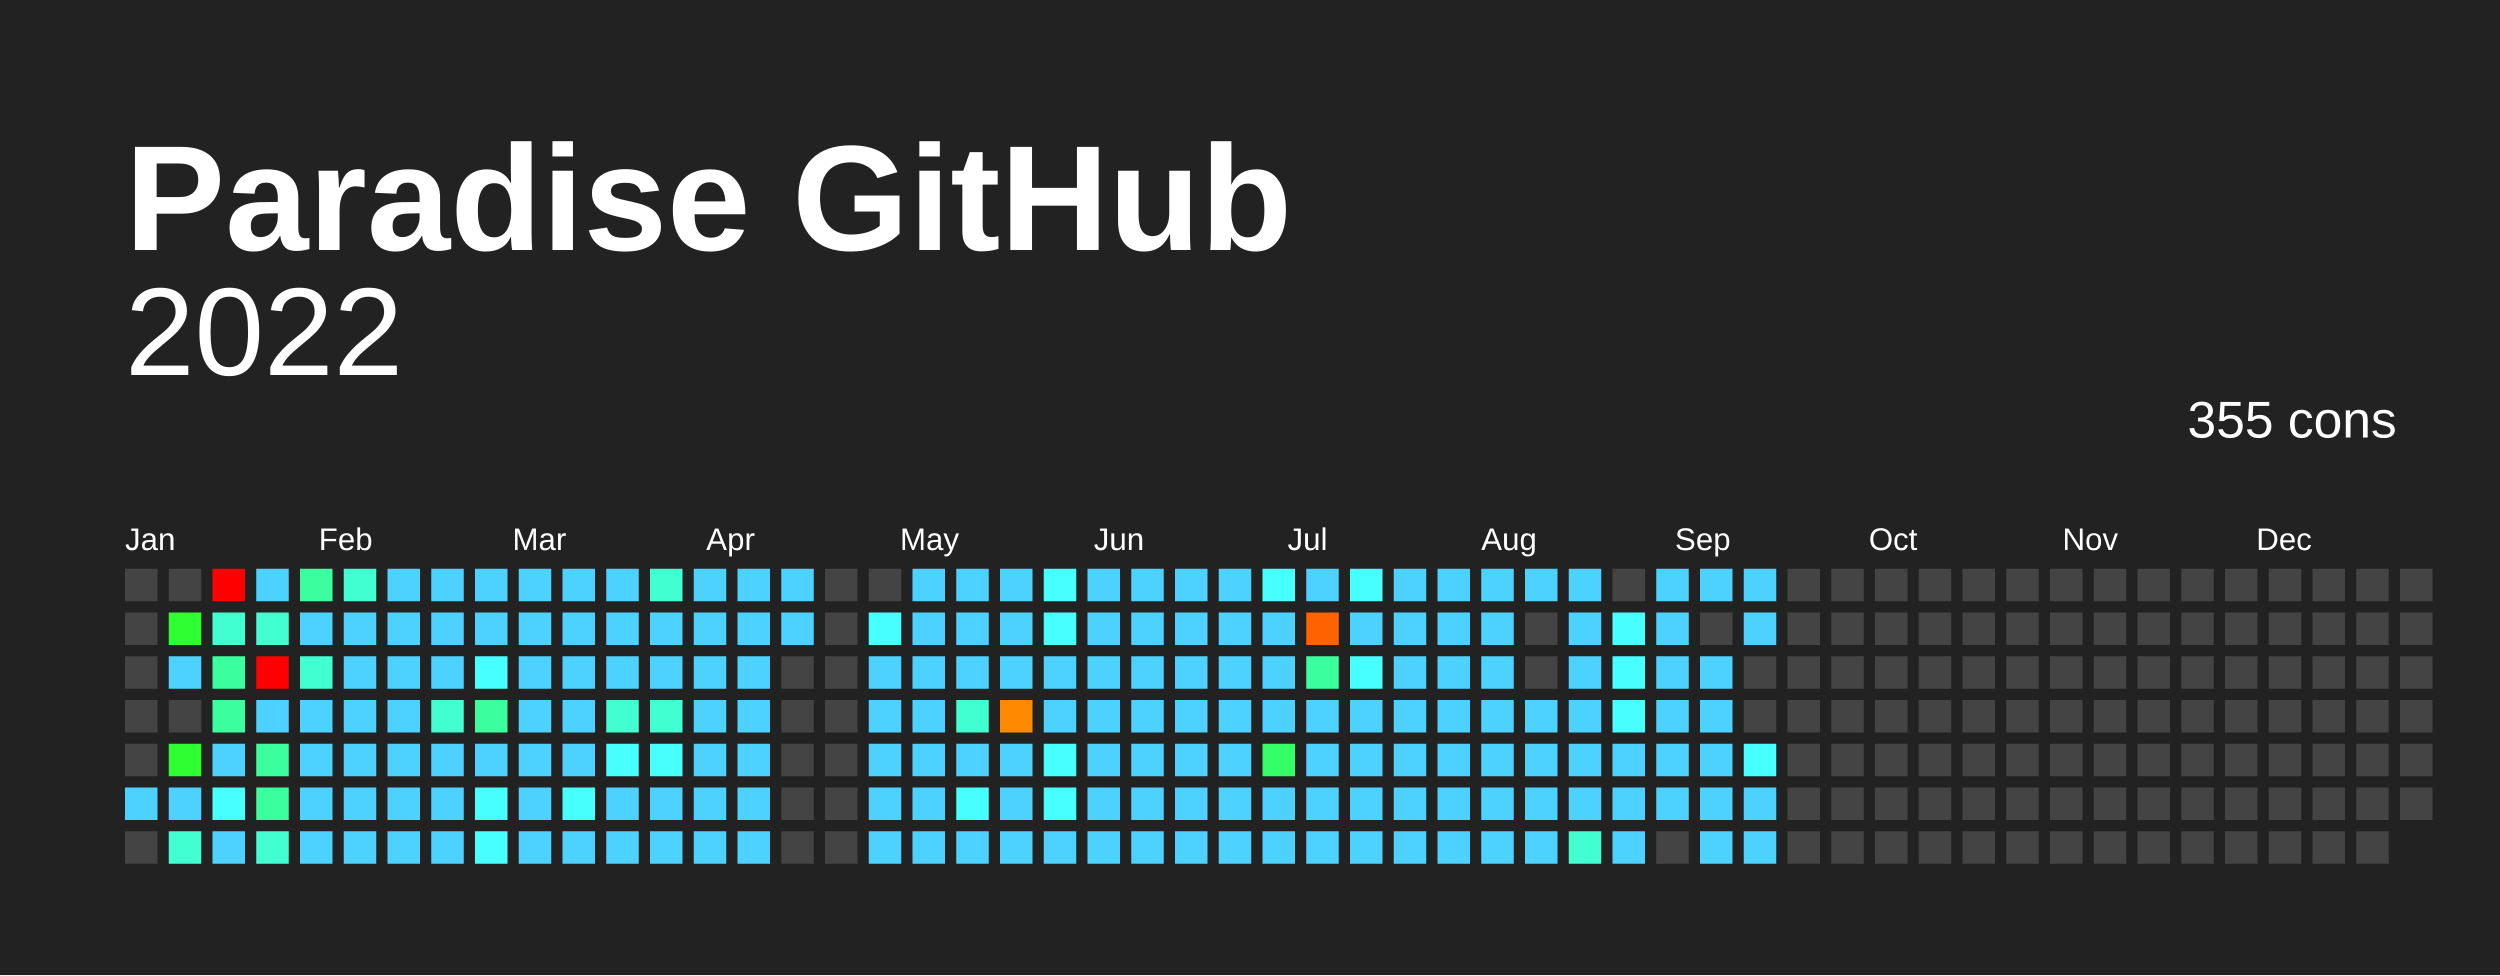
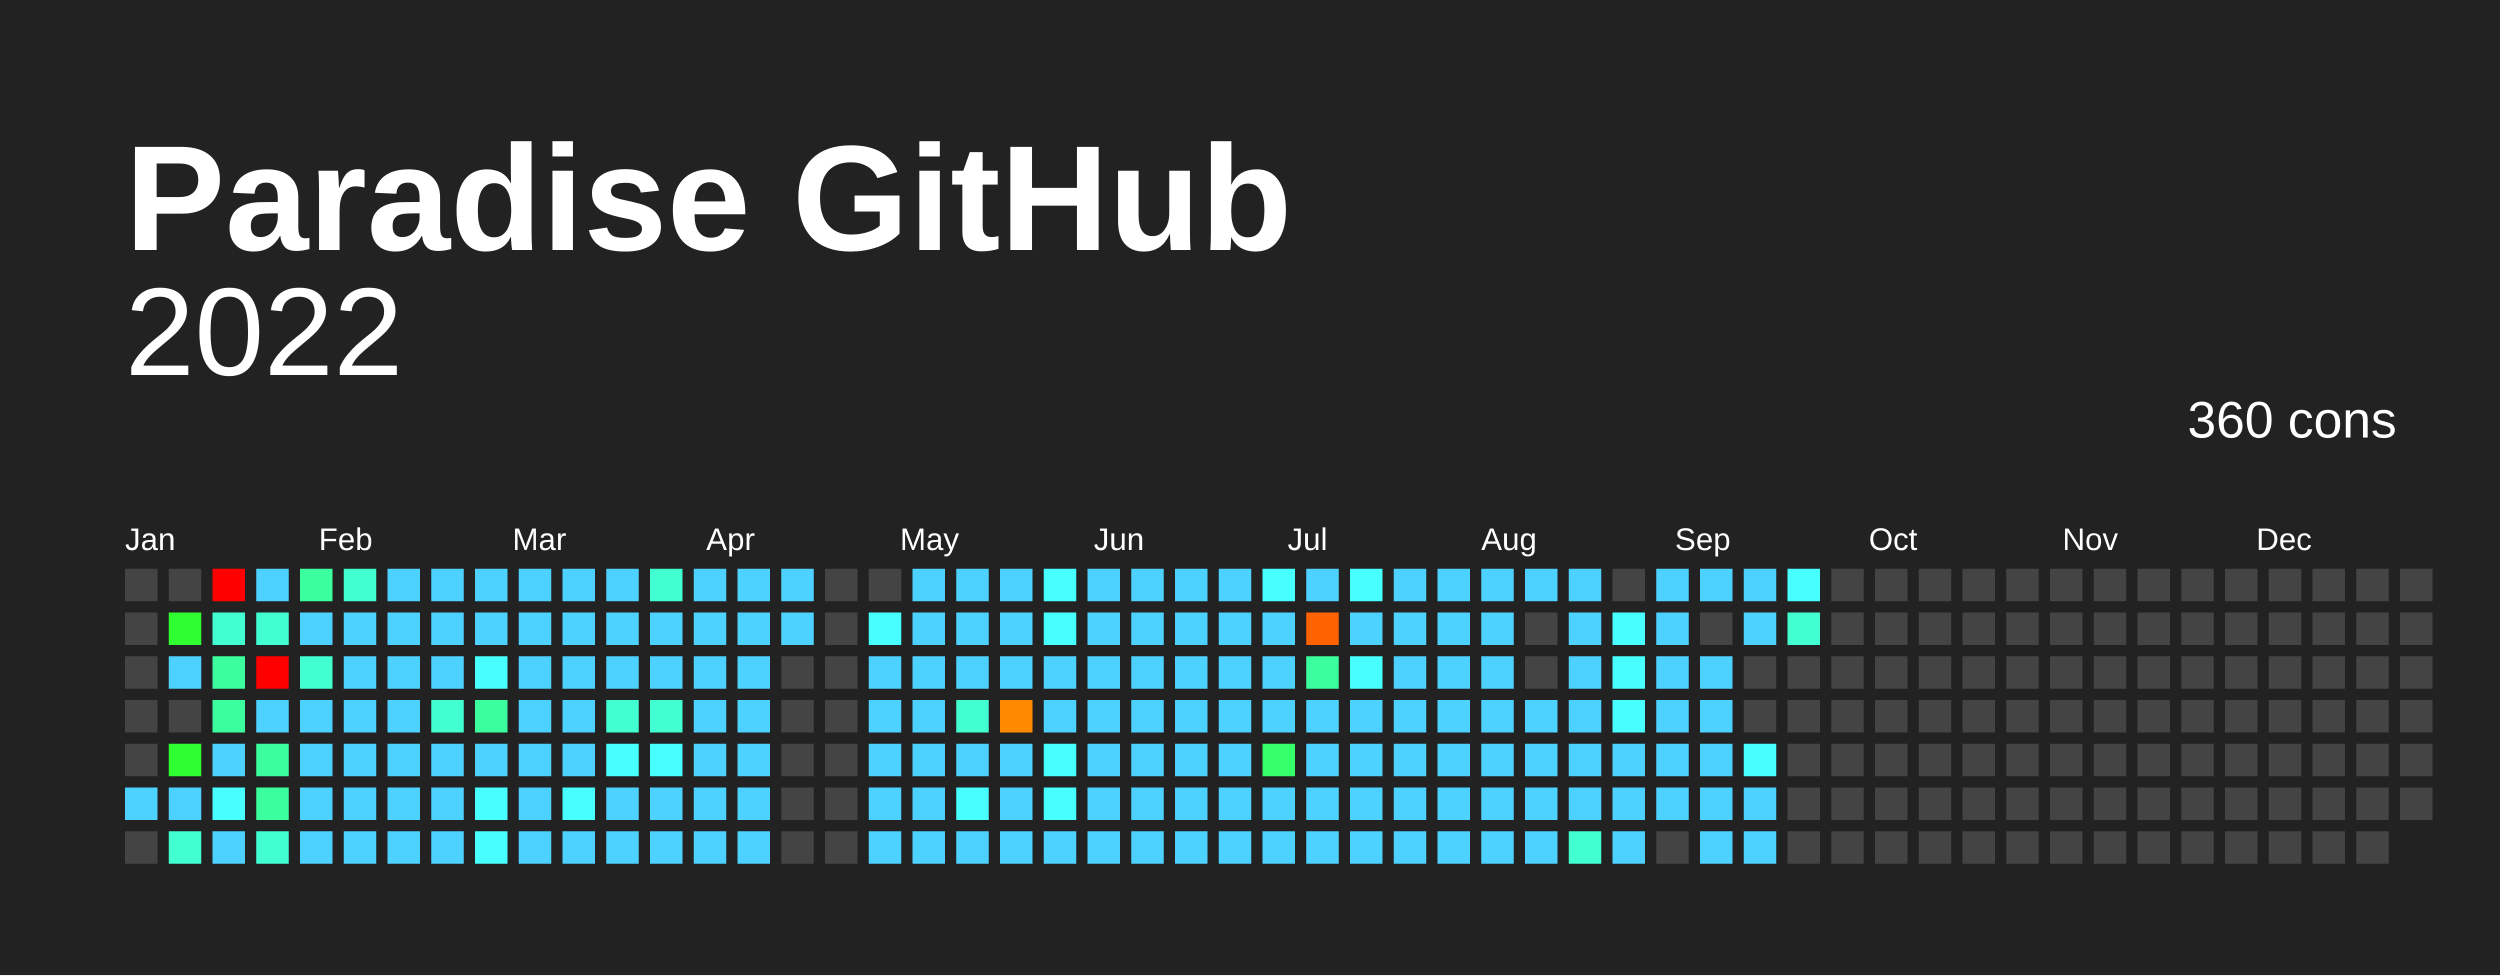
<svg xmlns="http://www.w3.org/2000/svg" baseProfile="full" height="78mm" version="1.1" viewBox="0,0,200,78" width="200mm">
  <defs />
  <rect fill="#222222" height="78" width="200" x="0" y="0" />
  <text fill="#FFFFFF" style="font-size:12px; font-family:Arial; font-weight:bold;" x="10" y="20">Paradise GitHub</text>
  <text alignment-baseline="hanging" fill="#FFFFFF" style="font-size:10.0px; font-family:Arial;" x="10" y="30">2022</text>
-   <text alignment-baseline="hanging" fill="#FFFFFF" style="font-size:4.125px; font-family:Arial;" x="175" y="35">355 cons</text>
+   <text alignment-baseline="hanging" fill="#FFFFFF" style="font-size:4.125px; font-family:Arial;" x="175" y="35">360 cons</text>
  <text fill="#FFFFFF" style="font-size:2.5px; font-family:Arial" x="10.0" y="44">Jan</text>
  <text fill="#FFFFFF" style="font-size:2.5px; font-family:Arial" x="25.5" y="44">Feb</text>
  <text fill="#FFFFFF" style="font-size:2.5px; font-family:Arial" x="41.0" y="44">Mar</text>
  <text fill="#FFFFFF" style="font-size:2.5px; font-family:Arial" x="56.5" y="44">Apr</text>
  <text fill="#FFFFFF" style="font-size:2.5px; font-family:Arial" x="72.0" y="44">May</text>
  <text fill="#FFFFFF" style="font-size:2.5px; font-family:Arial" x="87.5" y="44">Jun</text>
  <text fill="#FFFFFF" style="font-size:2.5px; font-family:Arial" x="103.0" y="44">Jul</text>
  <text fill="#FFFFFF" style="font-size:2.5px; font-family:Arial" x="118.5" y="44">Aug</text>
  <text fill="#FFFFFF" style="font-size:2.5px; font-family:Arial" x="134.0" y="44">Sep</text>
  <text fill="#FFFFFF" style="font-size:2.5px; font-family:Arial" x="149.5" y="44">Oct</text>
  <text fill="#FFFFFF" style="font-size:2.5px; font-family:Arial" x="165.0" y="44">Nov</text>
  <text fill="#FFFFFF" style="font-size:2.5px; font-family:Arial" x="180.5" y="44">Dec</text>
  <rect fill="#444444" height="2.6" width="2.6" x="10.0" y="45.5" />
  <rect fill="#444444" height="2.6" width="2.6" x="10.0" y="49.0" />
  <rect fill="#444444" height="2.6" width="2.6" x="10.0" y="52.5" />
  <rect fill="#444444" height="2.6" width="2.6" x="10.0" y="56.0" />
  <rect fill="#444444" height="2.6" width="2.6" x="10.0" y="59.5" />
  <rect fill="#4dd2ff" height="2.6" width="2.6" x="10.0" y="63.0" />
  <rect fill="#444444" height="2.6" width="2.6" x="10.0" y="66.5" />
  <rect fill="#444444" height="2.6" width="2.6" x="13.5" y="45.5" />
  <rect fill="#2fff30" height="2.6" width="2.6" x="13.5" y="49.0" />
  <rect fill="#4dd2ff" height="2.6" width="2.6" x="13.5" y="52.5" />
  <rect fill="#444444" height="2.6" width="2.6" x="13.5" y="56.0" />
  <rect fill="#2fff30" height="2.6" width="2.6" x="13.5" y="59.5" />
  <rect fill="#4dd2ff" height="2.6" width="2.6" x="13.5" y="63.0" />
  <rect fill="#41ffd0" height="2.6" width="2.6" x="13.5" y="66.5" />
  <rect fill="red" height="2.6" width="2.6" x="17.0" y="45.5" />
  <rect fill="#41ffd0" height="2.6" width="2.6" x="17.0" y="49.0" />
  <rect fill="#3bff9e" height="2.6" width="2.6" x="17.0" y="52.5" />
  <rect fill="#3bff9e" height="2.6" width="2.6" x="17.0" y="56.0" />
  <rect fill="#4dd2ff" height="2.6" width="2.6" x="17.0" y="59.5" />
  <rect fill="#47ffff" height="2.6" width="2.6" x="17.0" y="63.0" />
  <rect fill="#4dd2ff" height="2.6" width="2.6" x="17.0" y="66.5" />
  <rect fill="#4dd2ff" height="2.6" width="2.6" x="20.5" y="45.5" />
  <rect fill="#41ffd0" height="2.6" width="2.6" x="20.5" y="49.0" />
  <rect fill="red" height="2.6" width="2.6" x="20.5" y="52.5" />
  <rect fill="#4dd2ff" height="2.6" width="2.6" x="20.5" y="56.0" />
  <rect fill="#3bff9e" height="2.6" width="2.6" x="20.5" y="59.5" />
  <rect fill="#3bff9e" height="2.6" width="2.6" x="20.5" y="63.0" />
  <rect fill="#41ffd0" height="2.6" width="2.6" x="20.5" y="66.5" />
  <rect fill="#3bff9e" height="2.6" width="2.6" x="24.0" y="45.5" />
  <rect fill="#4dd2ff" height="2.6" width="2.6" x="24.0" y="49.0" />
  <rect fill="#41ffd0" height="2.6" width="2.6" x="24.0" y="52.5" />
  <rect fill="#4dd2ff" height="2.6" width="2.6" x="24.0" y="56.0" />
  <rect fill="#4dd2ff" height="2.6" width="2.6" x="24.0" y="59.5" />
  <rect fill="#4dd2ff" height="2.6" width="2.6" x="24.0" y="63.0" />
  <rect fill="#4dd2ff" height="2.6" width="2.6" x="24.0" y="66.5" />
  <rect fill="#41ffd0" height="2.6" width="2.6" x="27.5" y="45.5" />
  <rect fill="#4dd2ff" height="2.6" width="2.6" x="27.5" y="49.0" />
  <rect fill="#4dd2ff" height="2.6" width="2.6" x="27.5" y="52.5" />
  <rect fill="#4dd2ff" height="2.6" width="2.6" x="27.5" y="56.0" />
  <rect fill="#4dd2ff" height="2.6" width="2.6" x="27.5" y="59.5" />
  <rect fill="#4dd2ff" height="2.6" width="2.6" x="27.5" y="63.0" />
  <rect fill="#4dd2ff" height="2.6" width="2.6" x="27.5" y="66.5" />
  <rect fill="#4dd2ff" height="2.6" width="2.6" x="31.0" y="45.5" />
  <rect fill="#4dd2ff" height="2.6" width="2.6" x="31.0" y="49.0" />
  <rect fill="#4dd2ff" height="2.6" width="2.6" x="31.0" y="52.5" />
  <rect fill="#4dd2ff" height="2.6" width="2.6" x="31.0" y="56.0" />
  <rect fill="#4dd2ff" height="2.6" width="2.6" x="31.0" y="59.5" />
  <rect fill="#4dd2ff" height="2.6" width="2.6" x="31.0" y="63.0" />
  <rect fill="#4dd2ff" height="2.6" width="2.6" x="31.0" y="66.5" />
  <rect fill="#4dd2ff" height="2.6" width="2.6" x="34.5" y="45.5" />
  <rect fill="#4dd2ff" height="2.6" width="2.6" x="34.5" y="49.0" />
  <rect fill="#4dd2ff" height="2.6" width="2.6" x="34.5" y="52.5" />
  <rect fill="#41ffd0" height="2.6" width="2.6" x="34.5" y="56.0" />
  <rect fill="#4dd2ff" height="2.6" width="2.6" x="34.5" y="59.5" />
  <rect fill="#4dd2ff" height="2.6" width="2.6" x="34.5" y="63.0" />
  <rect fill="#4dd2ff" height="2.6" width="2.6" x="34.5" y="66.5" />
  <rect fill="#4dd2ff" height="2.6" width="2.6" x="38.0" y="45.5" />
  <rect fill="#4dd2ff" height="2.6" width="2.6" x="38.0" y="49.0" />
  <rect fill="#47ffff" height="2.6" width="2.6" x="38.0" y="52.5" />
  <rect fill="#3bff9e" height="2.6" width="2.6" x="38.0" y="56.0" />
  <rect fill="#4dd2ff" height="2.6" width="2.6" x="38.0" y="59.5" />
  <rect fill="#47ffff" height="2.6" width="2.6" x="38.0" y="63.0" />
  <rect fill="#47ffff" height="2.6" width="2.6" x="38.0" y="66.5" />
  <rect fill="#4dd2ff" height="2.6" width="2.6" x="41.5" y="45.5" />
  <rect fill="#4dd2ff" height="2.6" width="2.6" x="41.5" y="49.0" />
  <rect fill="#4dd2ff" height="2.6" width="2.6" x="41.5" y="52.5" />
  <rect fill="#4dd2ff" height="2.6" width="2.6" x="41.5" y="56.0" />
  <rect fill="#4dd2ff" height="2.6" width="2.6" x="41.5" y="59.5" />
  <rect fill="#4dd2ff" height="2.6" width="2.6" x="41.5" y="63.0" />
  <rect fill="#4dd2ff" height="2.6" width="2.6" x="41.5" y="66.5" />
  <rect fill="#4dd2ff" height="2.6" width="2.6" x="45.0" y="45.5" />
  <rect fill="#4dd2ff" height="2.6" width="2.6" x="45.0" y="49.0" />
  <rect fill="#4dd2ff" height="2.6" width="2.6" x="45.0" y="52.5" />
  <rect fill="#4dd2ff" height="2.6" width="2.6" x="45.0" y="56.0" />
  <rect fill="#4dd2ff" height="2.6" width="2.6" x="45.0" y="59.5" />
  <rect fill="#47ffff" height="2.6" width="2.6" x="45.0" y="63.0" />
  <rect fill="#4dd2ff" height="2.6" width="2.6" x="45.0" y="66.5" />
  <rect fill="#4dd2ff" height="2.6" width="2.6" x="48.5" y="45.5" />
  <rect fill="#4dd2ff" height="2.6" width="2.6" x="48.5" y="49.0" />
  <rect fill="#4dd2ff" height="2.6" width="2.6" x="48.5" y="52.5" />
  <rect fill="#41ffd0" height="2.6" width="2.6" x="48.5" y="56.0" />
  <rect fill="#47ffff" height="2.6" width="2.6" x="48.5" y="59.5" />
  <rect fill="#4dd2ff" height="2.6" width="2.6" x="48.5" y="63.0" />
  <rect fill="#4dd2ff" height="2.6" width="2.6" x="48.5" y="66.5" />
  <rect fill="#41ffd0" height="2.6" width="2.6" x="52.0" y="45.5" />
  <rect fill="#4dd2ff" height="2.6" width="2.6" x="52.0" y="49.0" />
  <rect fill="#4dd2ff" height="2.6" width="2.6" x="52.0" y="52.5" />
  <rect fill="#41ffd0" height="2.6" width="2.6" x="52.0" y="56.0" />
  <rect fill="#47ffff" height="2.6" width="2.6" x="52.0" y="59.5" />
  <rect fill="#4dd2ff" height="2.6" width="2.6" x="52.0" y="63.0" />
  <rect fill="#4dd2ff" height="2.6" width="2.6" x="52.0" y="66.5" />
  <rect fill="#4dd2ff" height="2.6" width="2.6" x="55.5" y="45.5" />
  <rect fill="#4dd2ff" height="2.6" width="2.6" x="55.5" y="49.0" />
  <rect fill="#4dd2ff" height="2.6" width="2.6" x="55.5" y="52.5" />
  <rect fill="#4dd2ff" height="2.6" width="2.6" x="55.5" y="56.0" />
  <rect fill="#4dd2ff" height="2.6" width="2.6" x="55.5" y="59.5" />
  <rect fill="#4dd2ff" height="2.6" width="2.6" x="55.5" y="63.0" />
  <rect fill="#4dd2ff" height="2.6" width="2.6" x="55.5" y="66.5" />
  <rect fill="#4dd2ff" height="2.6" width="2.6" x="59.0" y="45.5" />
  <rect fill="#4dd2ff" height="2.6" width="2.6" x="59.0" y="49.0" />
  <rect fill="#4dd2ff" height="2.6" width="2.6" x="59.0" y="52.5" />
  <rect fill="#4dd2ff" height="2.6" width="2.6" x="59.0" y="56.0" />
  <rect fill="#4dd2ff" height="2.6" width="2.6" x="59.0" y="59.5" />
  <rect fill="#4dd2ff" height="2.6" width="2.6" x="59.0" y="63.0" />
  <rect fill="#4dd2ff" height="2.6" width="2.6" x="59.0" y="66.5" />
  <rect fill="#4dd2ff" height="2.6" width="2.6" x="62.5" y="45.5" />
  <rect fill="#4dd2ff" height="2.6" width="2.6" x="62.5" y="49.0" />
  <rect fill="#444444" height="2.6" width="2.6" x="62.5" y="52.5" />
  <rect fill="#444444" height="2.6" width="2.6" x="62.5" y="56.0" />
  <rect fill="#444444" height="2.6" width="2.6" x="62.5" y="59.5" />
  <rect fill="#444444" height="2.6" width="2.6" x="62.5" y="63.0" />
  <rect fill="#444444" height="2.6" width="2.6" x="62.5" y="66.5" />
  <rect fill="#444444" height="2.6" width="2.6" x="66.0" y="45.5" />
  <rect fill="#444444" height="2.6" width="2.6" x="66.0" y="49.0" />
  <rect fill="#444444" height="2.6" width="2.6" x="66.0" y="52.5" />
  <rect fill="#444444" height="2.6" width="2.6" x="66.0" y="56.0" />
  <rect fill="#444444" height="2.6" width="2.6" x="66.0" y="59.5" />
  <rect fill="#444444" height="2.6" width="2.6" x="66.0" y="63.0" />
  <rect fill="#444444" height="2.6" width="2.6" x="66.0" y="66.5" />
  <rect fill="#444444" height="2.6" width="2.6" x="69.5" y="45.5" />
  <rect fill="#47ffff" height="2.6" width="2.6" x="69.5" y="49.0" />
  <rect fill="#4dd2ff" height="2.6" width="2.6" x="69.5" y="52.5" />
  <rect fill="#4dd2ff" height="2.6" width="2.6" x="69.5" y="56.0" />
  <rect fill="#4dd2ff" height="2.6" width="2.6" x="69.5" y="59.5" />
  <rect fill="#4dd2ff" height="2.6" width="2.6" x="69.5" y="63.0" />
  <rect fill="#4dd2ff" height="2.6" width="2.6" x="69.5" y="66.5" />
  <rect fill="#4dd2ff" height="2.6" width="2.6" x="73.0" y="45.5" />
  <rect fill="#4dd2ff" height="2.6" width="2.6" x="73.0" y="49.0" />
  <rect fill="#4dd2ff" height="2.6" width="2.6" x="73.0" y="52.5" />
  <rect fill="#4dd2ff" height="2.6" width="2.6" x="73.0" y="56.0" />
  <rect fill="#4dd2ff" height="2.6" width="2.6" x="73.0" y="59.5" />
  <rect fill="#4dd2ff" height="2.6" width="2.6" x="73.0" y="63.0" />
  <rect fill="#4dd2ff" height="2.6" width="2.6" x="73.0" y="66.5" />
  <rect fill="#4dd2ff" height="2.6" width="2.6" x="76.5" y="45.5" />
  <rect fill="#4dd2ff" height="2.6" width="2.6" x="76.5" y="49.0" />
  <rect fill="#4dd2ff" height="2.6" width="2.6" x="76.5" y="52.5" />
  <rect fill="#41ffd0" height="2.6" width="2.6" x="76.5" y="56.0" />
  <rect fill="#4dd2ff" height="2.6" width="2.6" x="76.5" y="59.5" />
  <rect fill="#47ffff" height="2.6" width="2.6" x="76.5" y="63.0" />
  <rect fill="#4dd2ff" height="2.6" width="2.6" x="76.5" y="66.5" />
  <rect fill="#4dd2ff" height="2.6" width="2.6" x="80.0" y="45.5" />
  <rect fill="#4dd2ff" height="2.6" width="2.6" x="80.0" y="49.0" />
  <rect fill="#4dd2ff" height="2.6" width="2.6" x="80.0" y="52.5" />
  <rect fill="#ff8900" height="2.6" width="2.6" x="80.0" y="56.0" />
  <rect fill="#4dd2ff" height="2.6" width="2.6" x="80.0" y="59.5" />
  <rect fill="#4dd2ff" height="2.6" width="2.6" x="80.0" y="63.0" />
  <rect fill="#4dd2ff" height="2.6" width="2.6" x="80.0" y="66.5" />
  <rect fill="#47ffff" height="2.6" width="2.6" x="83.5" y="45.5" />
  <rect fill="#47ffff" height="2.6" width="2.6" x="83.5" y="49.0" />
  <rect fill="#4dd2ff" height="2.6" width="2.6" x="83.5" y="52.5" />
  <rect fill="#4dd2ff" height="2.6" width="2.6" x="83.5" y="56.0" />
  <rect fill="#47ffff" height="2.6" width="2.6" x="83.5" y="59.5" />
  <rect fill="#47ffff" height="2.6" width="2.6" x="83.5" y="63.0" />
  <rect fill="#4dd2ff" height="2.6" width="2.6" x="83.5" y="66.5" />
  <rect fill="#4dd2ff" height="2.6" width="2.6" x="87.0" y="45.5" />
  <rect fill="#4dd2ff" height="2.6" width="2.6" x="87.0" y="49.0" />
  <rect fill="#4dd2ff" height="2.6" width="2.6" x="87.0" y="52.5" />
  <rect fill="#4dd2ff" height="2.6" width="2.6" x="87.0" y="56.0" />
  <rect fill="#4dd2ff" height="2.6" width="2.6" x="87.0" y="59.5" />
  <rect fill="#4dd2ff" height="2.6" width="2.6" x="87.0" y="63.0" />
  <rect fill="#4dd2ff" height="2.6" width="2.6" x="87.0" y="66.5" />
  <rect fill="#4dd2ff" height="2.6" width="2.6" x="90.5" y="45.5" />
  <rect fill="#4dd2ff" height="2.6" width="2.6" x="90.5" y="49.0" />
  <rect fill="#4dd2ff" height="2.6" width="2.6" x="90.5" y="52.5" />
  <rect fill="#4dd2ff" height="2.6" width="2.6" x="90.5" y="56.0" />
  <rect fill="#4dd2ff" height="2.6" width="2.6" x="90.5" y="59.5" />
  <rect fill="#4dd2ff" height="2.6" width="2.6" x="90.5" y="63.0" />
  <rect fill="#4dd2ff" height="2.6" width="2.6" x="90.5" y="66.5" />
  <rect fill="#4dd2ff" height="2.6" width="2.6" x="94.0" y="45.5" />
  <rect fill="#4dd2ff" height="2.6" width="2.6" x="94.0" y="49.0" />
  <rect fill="#4dd2ff" height="2.6" width="2.6" x="94.0" y="52.5" />
  <rect fill="#4dd2ff" height="2.6" width="2.6" x="94.0" y="56.0" />
  <rect fill="#4dd2ff" height="2.6" width="2.6" x="94.0" y="59.5" />
  <rect fill="#4dd2ff" height="2.6" width="2.6" x="94.0" y="63.0" />
  <rect fill="#4dd2ff" height="2.6" width="2.6" x="94.0" y="66.5" />
  <rect fill="#4dd2ff" height="2.6" width="2.6" x="97.5" y="45.5" />
  <rect fill="#4dd2ff" height="2.6" width="2.6" x="97.5" y="49.0" />
  <rect fill="#4dd2ff" height="2.6" width="2.6" x="97.5" y="52.5" />
  <rect fill="#4dd2ff" height="2.6" width="2.6" x="97.5" y="56.0" />
  <rect fill="#4dd2ff" height="2.6" width="2.6" x="97.5" y="59.5" />
  <rect fill="#4dd2ff" height="2.6" width="2.6" x="97.5" y="63.0" />
  <rect fill="#4dd2ff" height="2.6" width="2.6" x="97.5" y="66.5" />
  <rect fill="#47ffff" height="2.6" width="2.6" x="101.0" y="45.5" />
  <rect fill="#4dd2ff" height="2.6" width="2.6" x="101.0" y="49.0" />
  <rect fill="#4dd2ff" height="2.6" width="2.6" x="101.0" y="52.5" />
  <rect fill="#4dd2ff" height="2.6" width="2.6" x="101.0" y="56.0" />
  <rect fill="#35ff68" height="2.6" width="2.6" x="101.0" y="59.5" />
  <rect fill="#4dd2ff" height="2.6" width="2.6" x="101.0" y="63.0" />
  <rect fill="#4dd2ff" height="2.6" width="2.6" x="101.0" y="66.5" />
  <rect fill="#4dd2ff" height="2.6" width="2.6" x="104.5" y="45.5" />
  <rect fill="#ff6200" height="2.6" width="2.6" x="104.5" y="49.0" />
  <rect fill="#3bff9e" height="2.6" width="2.6" x="104.5" y="52.5" />
  <rect fill="#4dd2ff" height="2.6" width="2.6" x="104.5" y="56.0" />
  <rect fill="#4dd2ff" height="2.6" width="2.6" x="104.5" y="59.5" />
  <rect fill="#4dd2ff" height="2.6" width="2.6" x="104.5" y="63.0" />
  <rect fill="#4dd2ff" height="2.6" width="2.6" x="104.5" y="66.5" />
  <rect fill="#47ffff" height="2.6" width="2.6" x="108.0" y="45.5" />
  <rect fill="#4dd2ff" height="2.6" width="2.6" x="108.0" y="49.0" />
  <rect fill="#47ffff" height="2.6" width="2.6" x="108.0" y="52.5" />
  <rect fill="#4dd2ff" height="2.6" width="2.6" x="108.0" y="56.0" />
  <rect fill="#4dd2ff" height="2.6" width="2.6" x="108.0" y="59.5" />
  <rect fill="#4dd2ff" height="2.6" width="2.6" x="108.0" y="63.0" />
  <rect fill="#4dd2ff" height="2.6" width="2.6" x="108.0" y="66.5" />
  <rect fill="#4dd2ff" height="2.6" width="2.6" x="111.5" y="45.5" />
  <rect fill="#4dd2ff" height="2.6" width="2.6" x="111.5" y="49.0" />
  <rect fill="#4dd2ff" height="2.6" width="2.6" x="111.5" y="52.5" />
  <rect fill="#4dd2ff" height="2.6" width="2.6" x="111.5" y="56.0" />
  <rect fill="#4dd2ff" height="2.6" width="2.6" x="111.5" y="59.5" />
  <rect fill="#4dd2ff" height="2.6" width="2.6" x="111.5" y="63.0" />
  <rect fill="#4dd2ff" height="2.6" width="2.6" x="111.5" y="66.5" />
  <rect fill="#4dd2ff" height="2.6" width="2.6" x="115.0" y="45.5" />
  <rect fill="#4dd2ff" height="2.6" width="2.6" x="115.0" y="49.0" />
  <rect fill="#4dd2ff" height="2.6" width="2.6" x="115.0" y="52.5" />
  <rect fill="#4dd2ff" height="2.6" width="2.6" x="115.0" y="56.0" />
  <rect fill="#4dd2ff" height="2.6" width="2.6" x="115.0" y="59.5" />
  <rect fill="#4dd2ff" height="2.6" width="2.6" x="115.0" y="63.0" />
  <rect fill="#4dd2ff" height="2.6" width="2.6" x="115.0" y="66.5" />
  <rect fill="#4dd2ff" height="2.6" width="2.6" x="118.5" y="45.5" />
  <rect fill="#4dd2ff" height="2.6" width="2.6" x="118.5" y="49.0" />
  <rect fill="#4dd2ff" height="2.6" width="2.6" x="118.5" y="52.5" />
  <rect fill="#4dd2ff" height="2.6" width="2.6" x="118.5" y="56.0" />
  <rect fill="#4dd2ff" height="2.6" width="2.6" x="118.5" y="59.5" />
  <rect fill="#4dd2ff" height="2.6" width="2.6" x="118.5" y="63.0" />
  <rect fill="#4dd2ff" height="2.6" width="2.6" x="118.5" y="66.5" />
  <rect fill="#4dd2ff" height="2.6" width="2.6" x="122.0" y="45.5" />
  <rect fill="#444444" height="2.6" width="2.6" x="122.0" y="49.0" />
  <rect fill="#444444" height="2.6" width="2.6" x="122.0" y="52.5" />
  <rect fill="#4dd2ff" height="2.6" width="2.6" x="122.0" y="56.0" />
  <rect fill="#4dd2ff" height="2.6" width="2.6" x="122.0" y="59.5" />
  <rect fill="#4dd2ff" height="2.6" width="2.6" x="122.0" y="63.0" />
  <rect fill="#4dd2ff" height="2.6" width="2.6" x="122.0" y="66.5" />
  <rect fill="#4dd2ff" height="2.6" width="2.6" x="125.5" y="45.5" />
  <rect fill="#4dd2ff" height="2.6" width="2.6" x="125.5" y="49.0" />
  <rect fill="#4dd2ff" height="2.6" width="2.6" x="125.5" y="52.5" />
  <rect fill="#4dd2ff" height="2.6" width="2.6" x="125.5" y="56.0" />
  <rect fill="#4dd2ff" height="2.6" width="2.6" x="125.5" y="59.5" />
  <rect fill="#4dd2ff" height="2.6" width="2.6" x="125.5" y="63.0" />
  <rect fill="#41ffd0" height="2.6" width="2.6" x="125.5" y="66.5" />
  <rect fill="#444444" height="2.6" width="2.6" x="129.0" y="45.5" />
  <rect fill="#47ffff" height="2.6" width="2.6" x="129.0" y="49.0" />
  <rect fill="#47ffff" height="2.6" width="2.6" x="129.0" y="52.5" />
  <rect fill="#47ffff" height="2.6" width="2.6" x="129.0" y="56.0" />
  <rect fill="#4dd2ff" height="2.6" width="2.6" x="129.0" y="59.5" />
  <rect fill="#4dd2ff" height="2.6" width="2.6" x="129.0" y="63.0" />
  <rect fill="#4dd2ff" height="2.6" width="2.6" x="129.0" y="66.5" />
  <rect fill="#4dd2ff" height="2.6" width="2.6" x="132.5" y="45.5" />
  <rect fill="#4dd2ff" height="2.6" width="2.6" x="132.5" y="49.0" />
  <rect fill="#4dd2ff" height="2.6" width="2.6" x="132.5" y="52.5" />
  <rect fill="#4dd2ff" height="2.6" width="2.6" x="132.5" y="56.0" />
  <rect fill="#4dd2ff" height="2.6" width="2.6" x="132.5" y="59.5" />
  <rect fill="#4dd2ff" height="2.6" width="2.6" x="132.5" y="63.0" />
  <rect fill="#444444" height="2.6" width="2.6" x="132.5" y="66.5" />
  <rect fill="#4dd2ff" height="2.6" width="2.6" x="136.0" y="45.5" />
  <rect fill="#444444" height="2.6" width="2.6" x="136.0" y="49.0" />
  <rect fill="#4dd2ff" height="2.6" width="2.6" x="136.0" y="52.5" />
  <rect fill="#4dd2ff" height="2.6" width="2.6" x="136.0" y="56.0" />
  <rect fill="#4dd2ff" height="2.6" width="2.6" x="136.0" y="59.5" />
  <rect fill="#4dd2ff" height="2.6" width="2.6" x="136.0" y="63.0" />
  <rect fill="#4dd2ff" height="2.6" width="2.6" x="136.0" y="66.5" />
  <rect fill="#4dd2ff" height="2.6" width="2.6" x="139.5" y="45.5" />
  <rect fill="#4dd2ff" height="2.6" width="2.6" x="139.5" y="49.0" />
  <rect fill="#444444" height="2.6" width="2.6" x="139.5" y="52.5" />
  <rect fill="#444444" height="2.6" width="2.6" x="139.5" y="56.0" />
  <rect fill="#47ffff" height="2.6" width="2.6" x="139.5" y="59.5" />
  <rect fill="#4dd2ff" height="2.6" width="2.6" x="139.5" y="63.0" />
  <rect fill="#4dd2ff" height="2.6" width="2.6" x="139.5" y="66.5" />
-   <rect fill="#444444" height="2.6" width="2.6" x="143.0" y="45.5" />
-   <rect fill="#444444" height="2.6" width="2.6" x="143.0" y="49.0" />
+   <rect fill="#47ffff" height="2.6" width="2.6" x="143.0" y="45.5" />
+   <rect fill="#41ffd0" height="2.6" width="2.6" x="143.0" y="49.0" />
  <rect fill="#444444" height="2.6" width="2.6" x="143.0" y="52.5" />
  <rect fill="#444444" height="2.6" width="2.6" x="143.0" y="56.0" />
  <rect fill="#444444" height="2.6" width="2.6" x="143.0" y="59.5" />
  <rect fill="#444444" height="2.6" width="2.6" x="143.0" y="63.0" />
  <rect fill="#444444" height="2.6" width="2.6" x="143.0" y="66.5" />
  <rect fill="#444444" height="2.6" width="2.6" x="146.5" y="45.5" />
  <rect fill="#444444" height="2.6" width="2.6" x="146.5" y="49.0" />
  <rect fill="#444444" height="2.6" width="2.6" x="146.5" y="52.5" />
  <rect fill="#444444" height="2.6" width="2.6" x="146.5" y="56.0" />
  <rect fill="#444444" height="2.6" width="2.6" x="146.5" y="59.5" />
  <rect fill="#444444" height="2.6" width="2.6" x="146.5" y="63.0" />
  <rect fill="#444444" height="2.6" width="2.6" x="146.5" y="66.5" />
  <rect fill="#444444" height="2.6" width="2.6" x="150.0" y="45.5" />
  <rect fill="#444444" height="2.6" width="2.6" x="150.0" y="49.0" />
  <rect fill="#444444" height="2.6" width="2.6" x="150.0" y="52.5" />
  <rect fill="#444444" height="2.6" width="2.6" x="150.0" y="56.0" />
  <rect fill="#444444" height="2.6" width="2.6" x="150.0" y="59.5" />
  <rect fill="#444444" height="2.6" width="2.6" x="150.0" y="63.0" />
  <rect fill="#444444" height="2.6" width="2.6" x="150.0" y="66.5" />
  <rect fill="#444444" height="2.6" width="2.6" x="153.5" y="45.5" />
  <rect fill="#444444" height="2.6" width="2.6" x="153.5" y="49.0" />
  <rect fill="#444444" height="2.6" width="2.6" x="153.5" y="52.5" />
  <rect fill="#444444" height="2.6" width="2.6" x="153.5" y="56.0" />
  <rect fill="#444444" height="2.6" width="2.6" x="153.5" y="59.5" />
  <rect fill="#444444" height="2.6" width="2.6" x="153.5" y="63.0" />
  <rect fill="#444444" height="2.6" width="2.6" x="153.5" y="66.5" />
  <rect fill="#444444" height="2.6" width="2.6" x="157.0" y="45.5" />
  <rect fill="#444444" height="2.6" width="2.6" x="157.0" y="49.0" />
  <rect fill="#444444" height="2.6" width="2.6" x="157.0" y="52.5" />
  <rect fill="#444444" height="2.6" width="2.6" x="157.0" y="56.0" />
  <rect fill="#444444" height="2.6" width="2.6" x="157.0" y="59.5" />
  <rect fill="#444444" height="2.6" width="2.6" x="157.0" y="63.0" />
  <rect fill="#444444" height="2.6" width="2.6" x="157.0" y="66.5" />
  <rect fill="#444444" height="2.6" width="2.6" x="160.5" y="45.5" />
  <rect fill="#444444" height="2.6" width="2.6" x="160.5" y="49.0" />
  <rect fill="#444444" height="2.6" width="2.6" x="160.5" y="52.5" />
  <rect fill="#444444" height="2.6" width="2.6" x="160.5" y="56.0" />
  <rect fill="#444444" height="2.6" width="2.6" x="160.5" y="59.5" />
  <rect fill="#444444" height="2.6" width="2.6" x="160.5" y="63.0" />
  <rect fill="#444444" height="2.6" width="2.6" x="160.5" y="66.5" />
  <rect fill="#444444" height="2.6" width="2.6" x="164.0" y="45.5" />
  <rect fill="#444444" height="2.6" width="2.6" x="164.0" y="49.0" />
  <rect fill="#444444" height="2.6" width="2.6" x="164.0" y="52.5" />
  <rect fill="#444444" height="2.6" width="2.6" x="164.0" y="56.0" />
  <rect fill="#444444" height="2.6" width="2.6" x="164.0" y="59.5" />
  <rect fill="#444444" height="2.6" width="2.6" x="164.0" y="63.0" />
  <rect fill="#444444" height="2.6" width="2.6" x="164.0" y="66.5" />
  <rect fill="#444444" height="2.6" width="2.6" x="167.5" y="45.5" />
  <rect fill="#444444" height="2.6" width="2.6" x="167.5" y="49.0" />
  <rect fill="#444444" height="2.6" width="2.6" x="167.5" y="52.5" />
  <rect fill="#444444" height="2.6" width="2.6" x="167.5" y="56.0" />
  <rect fill="#444444" height="2.6" width="2.6" x="167.5" y="59.5" />
  <rect fill="#444444" height="2.6" width="2.6" x="167.5" y="63.0" />
  <rect fill="#444444" height="2.6" width="2.6" x="167.5" y="66.5" />
  <rect fill="#444444" height="2.6" width="2.6" x="171.0" y="45.5" />
  <rect fill="#444444" height="2.6" width="2.6" x="171.0" y="49.0" />
  <rect fill="#444444" height="2.6" width="2.6" x="171.0" y="52.5" />
  <rect fill="#444444" height="2.6" width="2.6" x="171.0" y="56.0" />
  <rect fill="#444444" height="2.6" width="2.6" x="171.0" y="59.5" />
  <rect fill="#444444" height="2.6" width="2.6" x="171.0" y="63.0" />
  <rect fill="#444444" height="2.6" width="2.6" x="171.0" y="66.5" />
  <rect fill="#444444" height="2.6" width="2.6" x="174.5" y="45.5" />
  <rect fill="#444444" height="2.6" width="2.6" x="174.5" y="49.0" />
  <rect fill="#444444" height="2.6" width="2.6" x="174.5" y="52.5" />
  <rect fill="#444444" height="2.6" width="2.6" x="174.5" y="56.0" />
  <rect fill="#444444" height="2.6" width="2.6" x="174.5" y="59.5" />
  <rect fill="#444444" height="2.6" width="2.6" x="174.5" y="63.0" />
  <rect fill="#444444" height="2.6" width="2.6" x="174.5" y="66.5" />
  <rect fill="#444444" height="2.6" width="2.6" x="178.0" y="45.5" />
  <rect fill="#444444" height="2.6" width="2.6" x="178.0" y="49.0" />
  <rect fill="#444444" height="2.6" width="2.6" x="178.0" y="52.5" />
  <rect fill="#444444" height="2.6" width="2.6" x="178.0" y="56.0" />
  <rect fill="#444444" height="2.6" width="2.6" x="178.0" y="59.5" />
  <rect fill="#444444" height="2.6" width="2.6" x="178.0" y="63.0" />
  <rect fill="#444444" height="2.6" width="2.6" x="178.0" y="66.5" />
  <rect fill="#444444" height="2.6" width="2.6" x="181.5" y="45.5" />
  <rect fill="#444444" height="2.6" width="2.6" x="181.5" y="49.0" />
  <rect fill="#444444" height="2.6" width="2.6" x="181.5" y="52.5" />
  <rect fill="#444444" height="2.6" width="2.6" x="181.5" y="56.0" />
  <rect fill="#444444" height="2.6" width="2.6" x="181.5" y="59.5" />
  <rect fill="#444444" height="2.6" width="2.6" x="181.5" y="63.0" />
  <rect fill="#444444" height="2.6" width="2.6" x="181.5" y="66.5" />
  <rect fill="#444444" height="2.6" width="2.6" x="185.0" y="45.5" />
  <rect fill="#444444" height="2.6" width="2.6" x="185.0" y="49.0" />
  <rect fill="#444444" height="2.6" width="2.6" x="185.0" y="52.5" />
  <rect fill="#444444" height="2.6" width="2.6" x="185.0" y="56.0" />
  <rect fill="#444444" height="2.6" width="2.6" x="185.0" y="59.5" />
  <rect fill="#444444" height="2.6" width="2.6" x="185.0" y="63.0" />
  <rect fill="#444444" height="2.6" width="2.6" x="185.0" y="66.5" />
  <rect fill="#444444" height="2.6" width="2.6" x="188.5" y="45.5" />
  <rect fill="#444444" height="2.6" width="2.6" x="188.5" y="49.0" />
  <rect fill="#444444" height="2.6" width="2.6" x="188.5" y="52.5" />
  <rect fill="#444444" height="2.6" width="2.6" x="188.5" y="56.0" />
  <rect fill="#444444" height="2.6" width="2.6" x="188.5" y="59.5" />
  <rect fill="#444444" height="2.6" width="2.6" x="188.5" y="63.0" />
  <rect fill="#444444" height="2.6" width="2.6" x="188.5" y="66.5" />
  <rect fill="#444444" height="2.6" width="2.6" x="192.0" y="45.5" />
  <rect fill="#444444" height="2.6" width="2.6" x="192.0" y="49.0" />
  <rect fill="#444444" height="2.6" width="2.6" x="192.0" y="52.5" />
  <rect fill="#444444" height="2.6" width="2.6" x="192.0" y="56.0" />
  <rect fill="#444444" height="2.6" width="2.6" x="192.0" y="59.5" />
  <rect fill="#444444" height="2.6" width="2.6" x="192.0" y="63.0" />
</svg>
